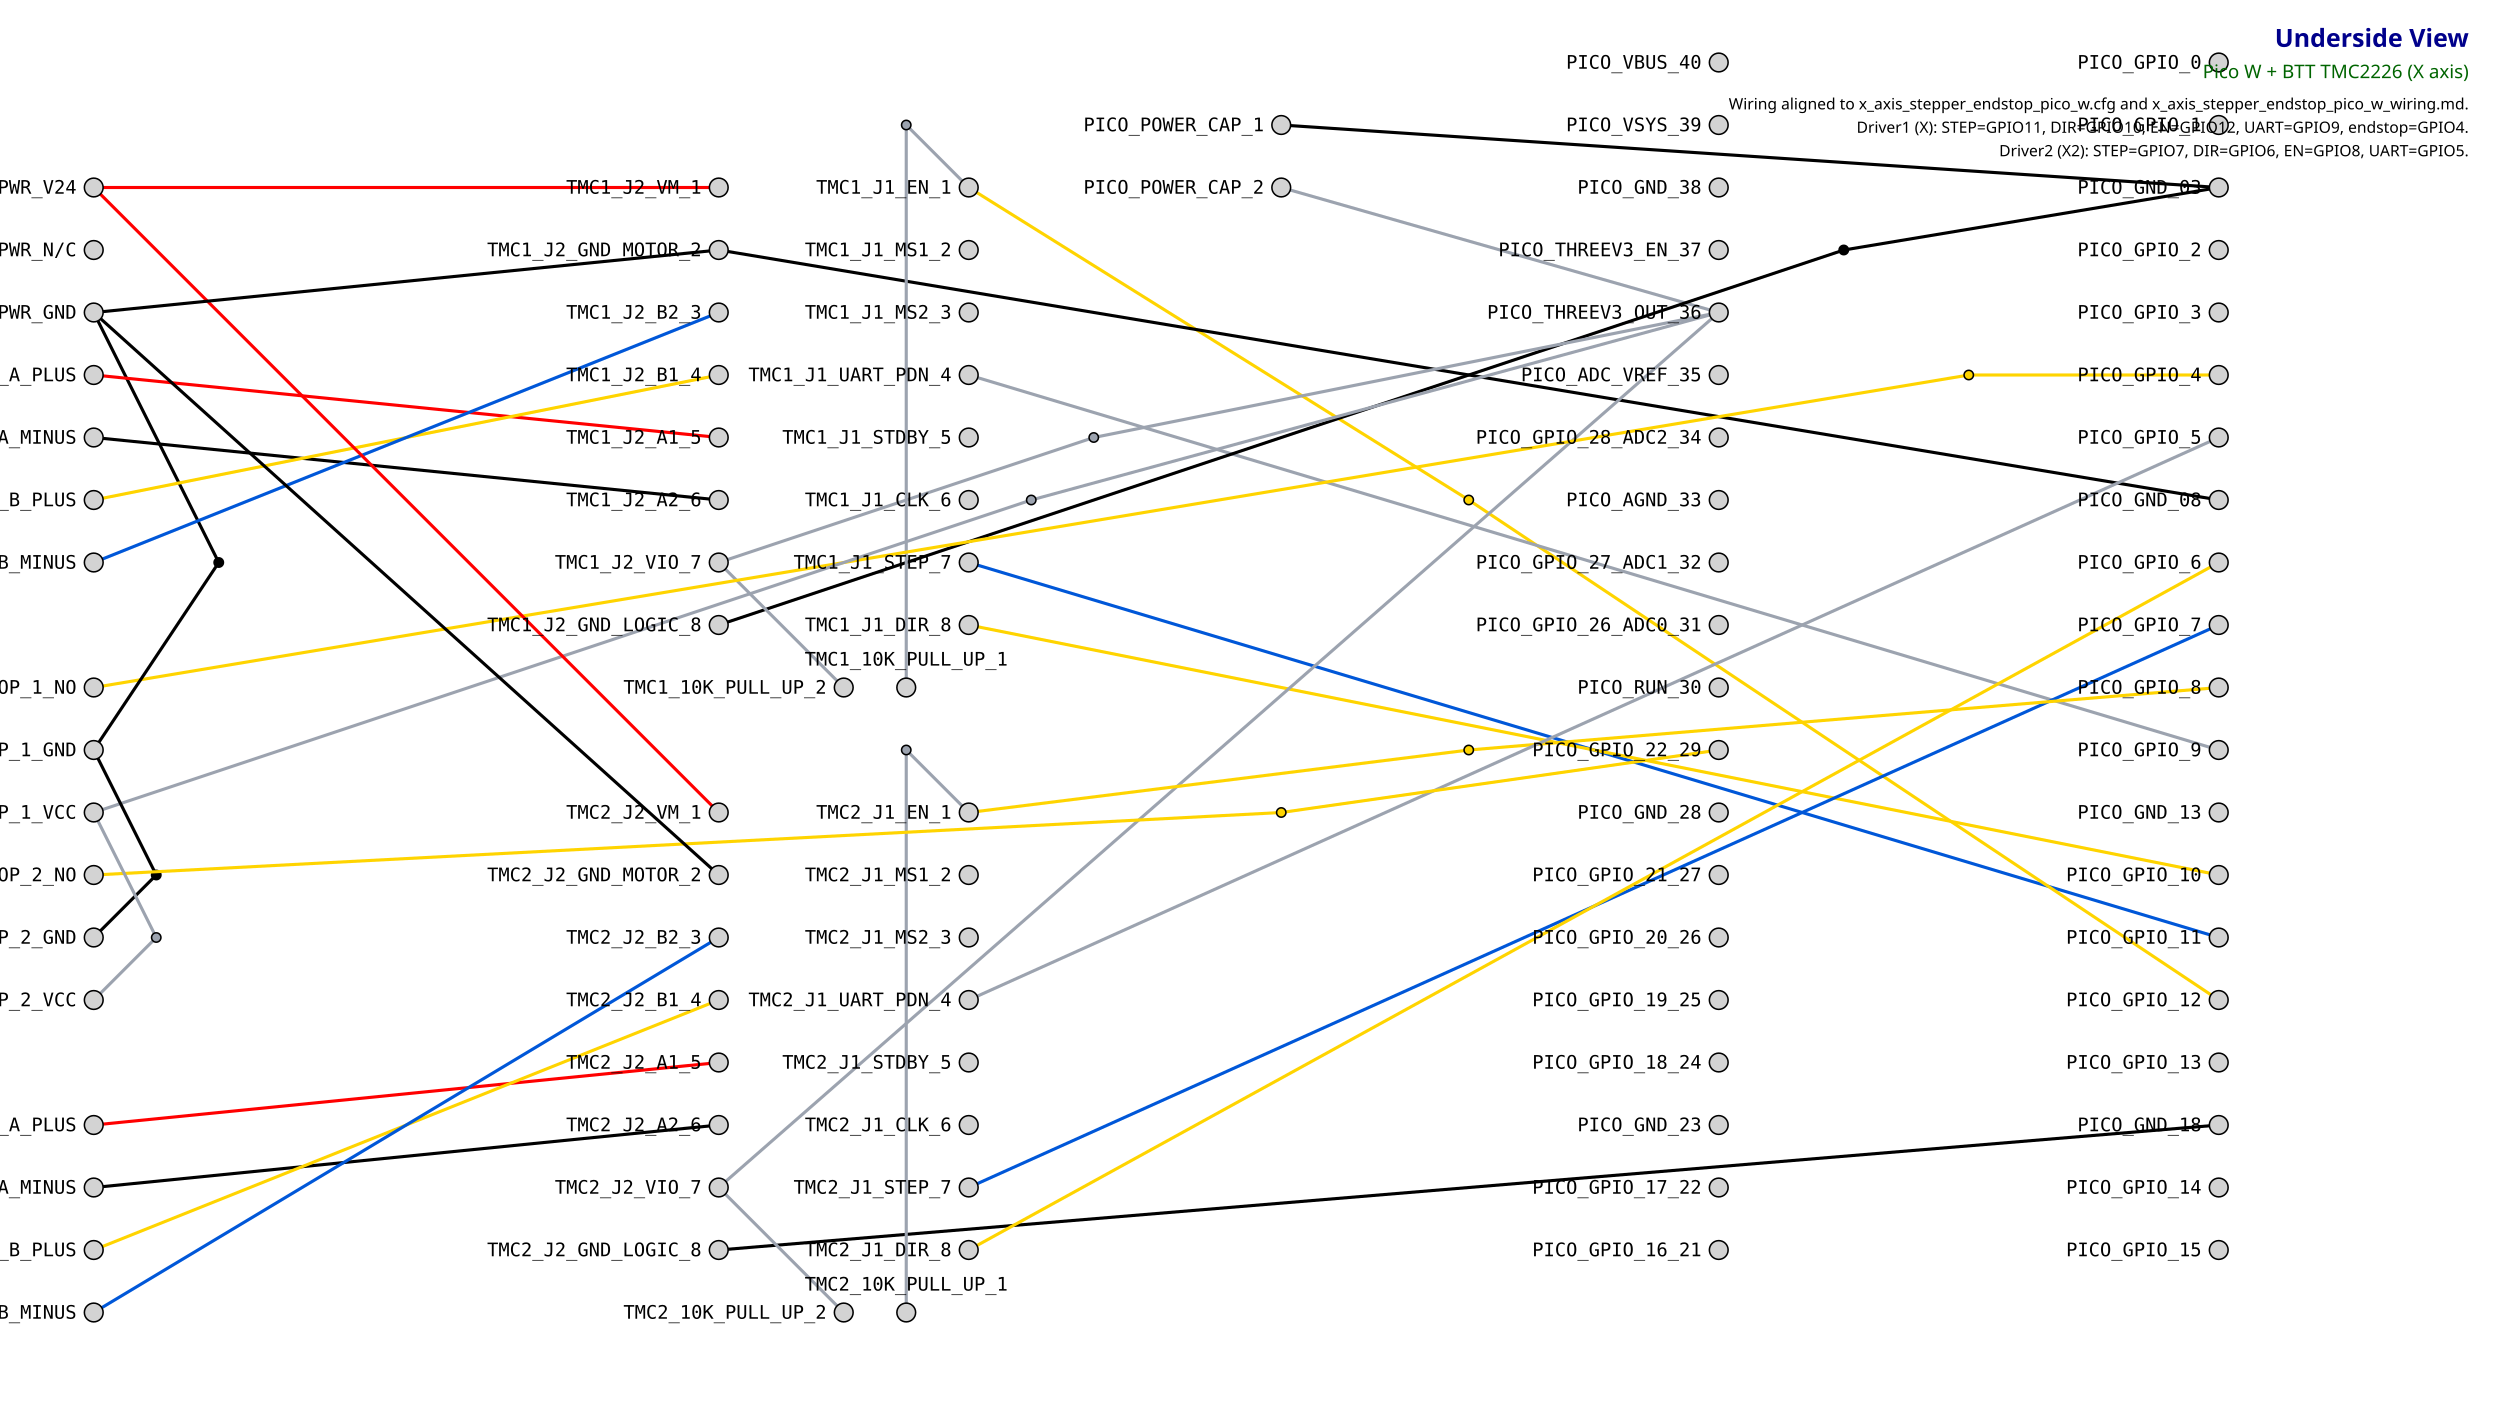
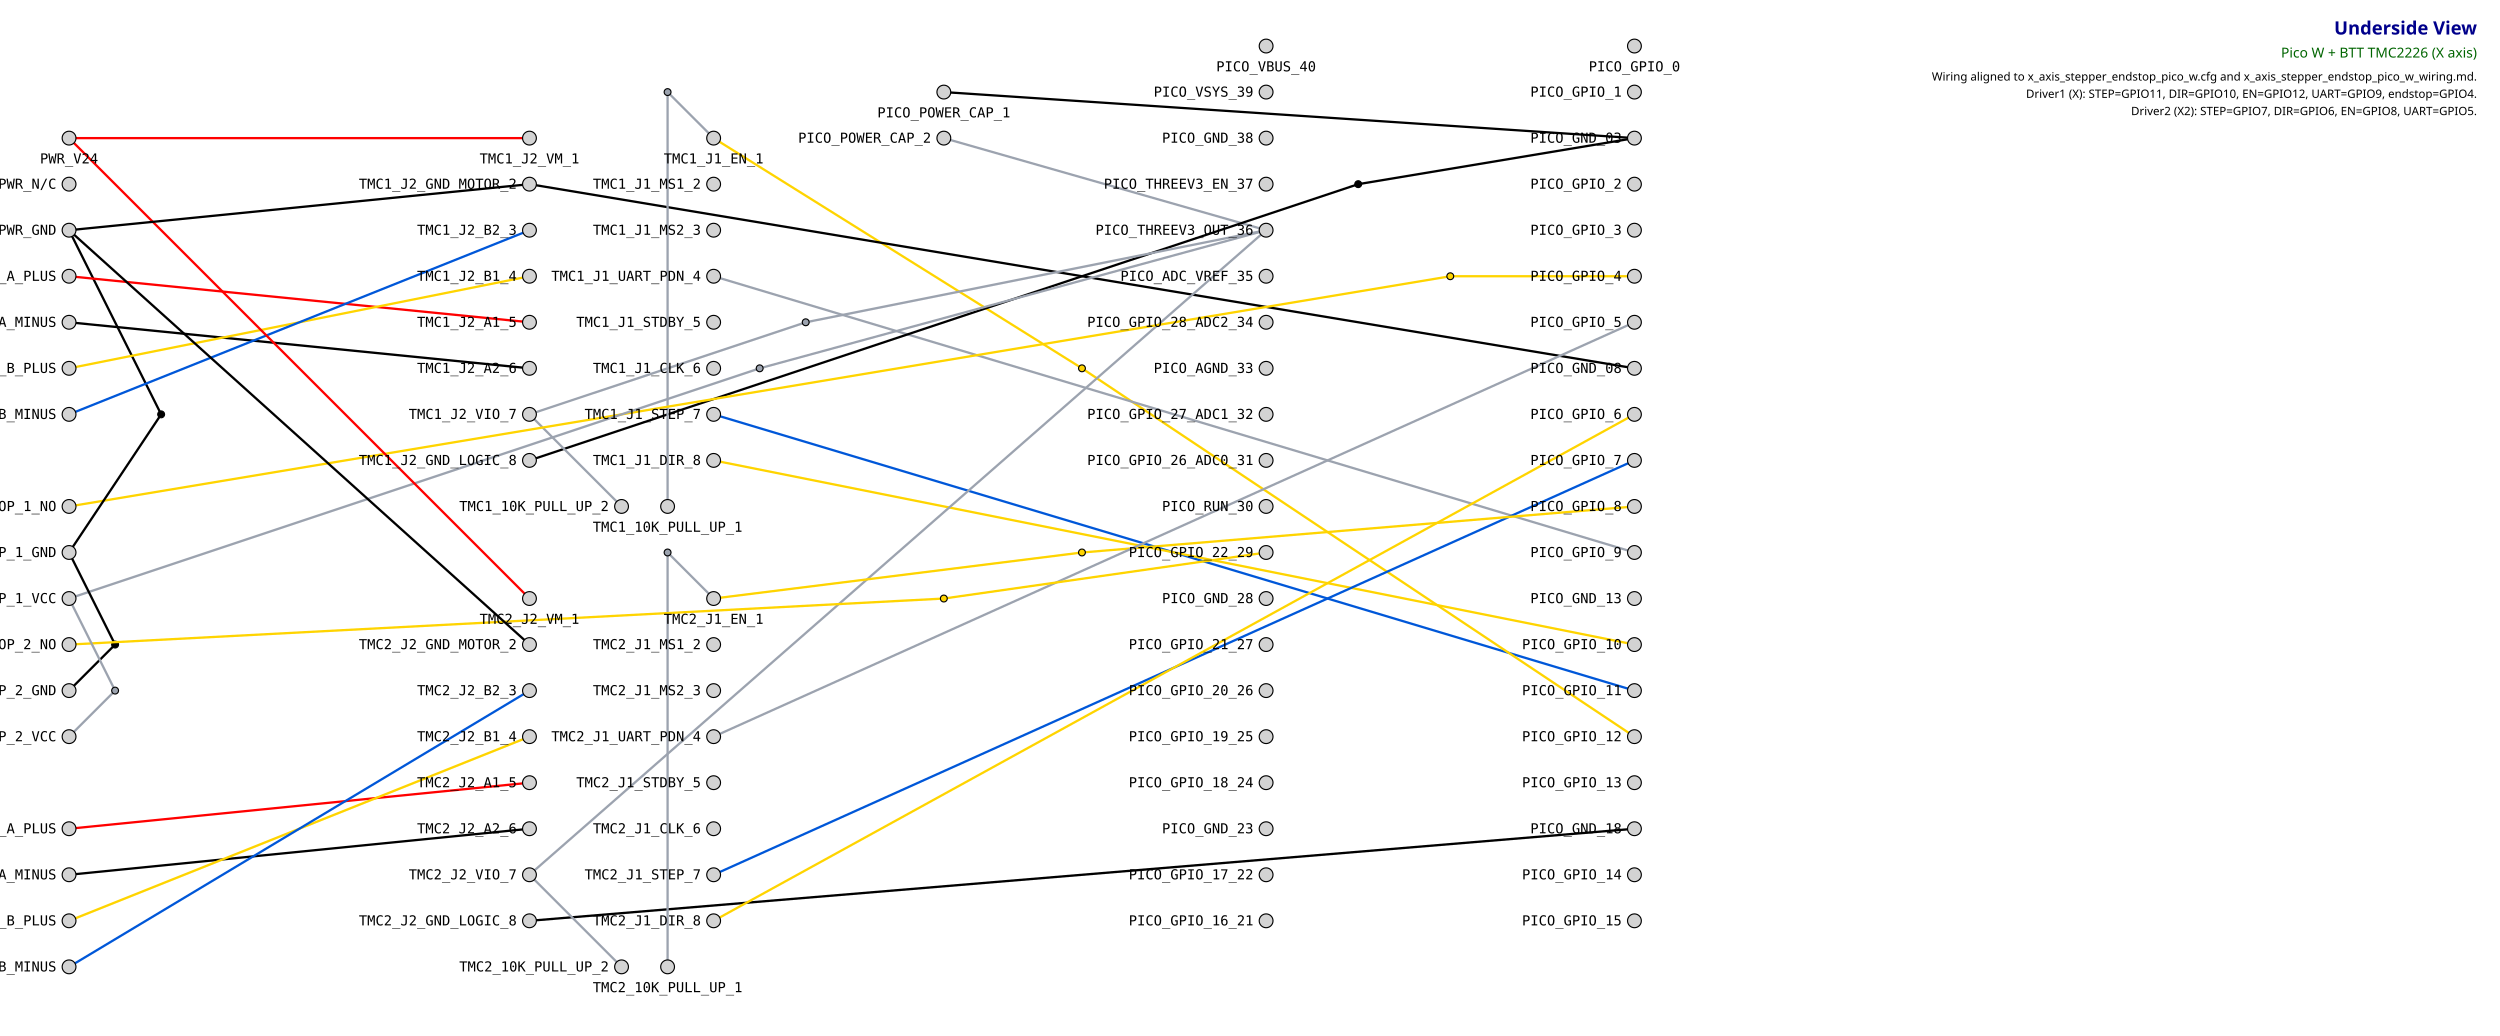
- <svg xmlns="http://www.w3.org/2000/svg" viewBox="0 0 1600 900" width="100%" height="100%">
+ <svg xmlns="http://www.w3.org/2000/svg" viewBox="0 0 2172 900" width="100%" height="100%">
  <line x1="1420" y1="120" x2="820" y2="80" stroke="#000000" stroke-width="2" />
  <line x1="820" y1="120" x2="1100" y2="200" stroke="#9ca3af" stroke-width="2" />
  <line x1="1420" y1="600" x2="620" y2="360" stroke="#0057d8" stroke-width="2" />
  <line x1="1420" y1="560" x2="620" y2="400" stroke="#ffd400" stroke-width="2" />
  <line x1="1420" y1="640" x2="940" y2="320" stroke="#ffd400" stroke-width="2" />
  <line x1="940" y1="320" x2="620" y2="120" stroke="#ffd400" stroke-width="2" />
  <circle cx="940" cy="320" r="3" fill="#ffd400" stroke="black" stroke-width="1" />
  <line x1="1420" y1="480" x2="620" y2="240" stroke="#9ca3af" stroke-width="2" />
  <line x1="1420" y1="120" x2="1180" y2="160" stroke="#000000" stroke-width="2" />
  <line x1="1180" y1="160" x2="460" y2="400" stroke="#000000" stroke-width="2" />
  <circle cx="1180" cy="160" r="3" fill="#000000" stroke="black" stroke-width="1" />
  <line x1="1420" y1="320" x2="460" y2="160" stroke="#000000" stroke-width="2" />
  <line x1="1100" y1="200" x2="700" y2="280" stroke="#9ca3af" stroke-width="2" />
  <line x1="700" y1="280" x2="460" y2="360" stroke="#9ca3af" stroke-width="2" />
  <circle cx="700" cy="280" r="3" fill="#9ca3af" stroke="black" stroke-width="1" />
  <line x1="460" y1="360" x2="540" y2="440" stroke="#9ca3af" stroke-width="2" />
  <line x1="580" y1="440" x2="580" y2="80" stroke="#9ca3af" stroke-width="2" />
  <line x1="580" y1="80" x2="620" y2="120" stroke="#9ca3af" stroke-width="2" />
  <circle cx="580" cy="80" r="3" fill="#9ca3af" stroke="black" stroke-width="1" />
  <line x1="1420" y1="720" x2="460" y2="800" stroke="#000000" stroke-width="2" />
  <line x1="1100" y1="200" x2="460" y2="760" stroke="#9ca3af" stroke-width="2" />
  <line x1="460" y1="760" x2="540" y2="840" stroke="#9ca3af" stroke-width="2" />
  <line x1="580" y1="840" x2="580" y2="480" stroke="#9ca3af" stroke-width="2" />
  <line x1="580" y1="480" x2="620" y2="520" stroke="#9ca3af" stroke-width="2" />
  <circle cx="580" cy="480" r="3" fill="#9ca3af" stroke="black" stroke-width="1" />
  <line x1="1420" y1="400" x2="620" y2="760" stroke="#0057d8" stroke-width="2" />
  <line x1="1420" y1="360" x2="620" y2="800" stroke="#ffd400" stroke-width="2" />
  <line x1="1420" y1="440" x2="940" y2="480" stroke="#ffd400" stroke-width="2" />
  <line x1="940" y1="480" x2="620" y2="520" stroke="#ffd400" stroke-width="2" />
  <circle cx="940" cy="480" r="3" fill="#ffd400" stroke="black" stroke-width="1" />
  <line x1="1420" y1="280" x2="620" y2="640" stroke="#9ca3af" stroke-width="2" />
  <line x1="1420" y1="240" x2="1260" y2="240" stroke="#ffd400" stroke-width="2" />
  <line x1="1260" y1="240" x2="60" y2="440" stroke="#ffd400" stroke-width="2" />
  <circle cx="1260" cy="240" r="3" fill="#ffd400" stroke="black" stroke-width="1" />
  <line x1="60" y1="200" x2="140" y2="360" stroke="#000000" stroke-width="2" />
  <line x1="140" y1="360" x2="60" y2="480" stroke="#000000" stroke-width="2" />
  <circle cx="140" cy="360" r="3" fill="#000000" stroke="black" stroke-width="1" />
  <line x1="60" y1="520" x2="660" y2="320" stroke="#9ca3af" stroke-width="2" />
  <line x1="660" y1="320" x2="1100" y2="200" stroke="#9ca3af" stroke-width="2" />
  <circle cx="660" cy="320" r="3" fill="#9ca3af" stroke="black" stroke-width="1" />
  <line x1="60" y1="480" x2="100" y2="560" stroke="#000000" stroke-width="2" />
  <line x1="100" y1="560" x2="60" y2="600" stroke="#000000" stroke-width="2" />
  <circle cx="100" cy="560" r="3" fill="#000000" stroke="black" stroke-width="1" />
  <line x1="1100" y1="480" x2="820" y2="520" stroke="#ffd400" stroke-width="2" />
  <line x1="820" y1="520" x2="60" y2="560" stroke="#ffd400" stroke-width="2" />
  <circle cx="820" cy="520" r="3" fill="#ffd400" stroke="black" stroke-width="1" />
  <line x1="60" y1="640" x2="100" y2="600" stroke="#9ca3af" stroke-width="2" />
  <line x1="100" y1="600" x2="60" y2="520" stroke="#9ca3af" stroke-width="2" />
  <circle cx="100" cy="600" r="3" fill="#9ca3af" stroke="black" stroke-width="1" />
  <line x1="60" y1="240" x2="460" y2="280" stroke="#ff0000" stroke-width="2" />
  <line x1="60" y1="280" x2="460" y2="320" stroke="#000000" stroke-width="2" />
  <line x1="60" y1="320" x2="460" y2="240" stroke="#ffd400" stroke-width="2" />
  <line x1="60" y1="360" x2="460" y2="200" stroke="#0057d8" stroke-width="2" />
  <line x1="60" y1="720" x2="460" y2="680" stroke="#ff0000" stroke-width="2" />
  <line x1="60" y1="760" x2="460" y2="720" stroke="#000000" stroke-width="2" />
  <line x1="60" y1="800" x2="460" y2="640" stroke="#ffd400" stroke-width="2" />
  <line x1="60" y1="840" x2="460" y2="600" stroke="#0057d8" stroke-width="2" />
  <line x1="60" y1="120" x2="460" y2="120" stroke="#ff0000" stroke-width="2" />
  <line x1="60" y1="120" x2="460" y2="520" stroke="#ff0000" stroke-width="2" />
  <line x1="60" y1="200" x2="460" y2="160" stroke="#000000" stroke-width="2" />
  <line x1="60" y1="200" x2="460" y2="560" stroke="#000000" stroke-width="2" />
  <circle cx="1420" cy="40" r="6" fill="lightgray" stroke="black" />
-   <text x="1409" y="44" font-size="12px" font-family="monospace" text-anchor="end">PICO_GPIO_0</text>
+   <text x="1420" y="62" font-size="12px" font-family="monospace" text-anchor="middle">PICO_GPIO_0</text>
  <circle cx="1420" cy="80" r="6" fill="lightgray" stroke="black" />
  <text x="1409" y="84" font-size="12px" font-family="monospace" text-anchor="end">PICO_GPIO_1</text>
  <circle cx="1420" cy="120" r="6" fill="lightgray" stroke="black" />
  <text x="1409" y="124" font-size="12px" font-family="monospace" text-anchor="end">PICO_GND_03</text>
  <circle cx="1420" cy="160" r="6" fill="lightgray" stroke="black" />
  <text x="1409" y="164" font-size="12px" font-family="monospace" text-anchor="end">PICO_GPIO_2</text>
  <circle cx="1420" cy="200" r="6" fill="lightgray" stroke="black" />
  <text x="1409" y="204" font-size="12px" font-family="monospace" text-anchor="end">PICO_GPIO_3</text>
  <circle cx="1420" cy="240" r="6" fill="lightgray" stroke="black" />
  <text x="1409" y="244" font-size="12px" font-family="monospace" text-anchor="end">PICO_GPIO_4</text>
  <circle cx="1420" cy="280" r="6" fill="lightgray" stroke="black" />
  <text x="1409" y="284" font-size="12px" font-family="monospace" text-anchor="end">PICO_GPIO_5</text>
  <circle cx="1420" cy="320" r="6" fill="lightgray" stroke="black" />
  <text x="1409" y="324" font-size="12px" font-family="monospace" text-anchor="end">PICO_GND_08</text>
  <circle cx="1420" cy="360" r="6" fill="lightgray" stroke="black" />
  <text x="1409" y="364" font-size="12px" font-family="monospace" text-anchor="end">PICO_GPIO_6</text>
  <circle cx="1420" cy="400" r="6" fill="lightgray" stroke="black" />
  <text x="1409" y="404" font-size="12px" font-family="monospace" text-anchor="end">PICO_GPIO_7</text>
  <circle cx="1420" cy="440" r="6" fill="lightgray" stroke="black" />
  <text x="1409" y="444" font-size="12px" font-family="monospace" text-anchor="end">PICO_GPIO_8</text>
  <circle cx="1420" cy="480" r="6" fill="lightgray" stroke="black" />
  <text x="1409" y="484" font-size="12px" font-family="monospace" text-anchor="end">PICO_GPIO_9</text>
  <circle cx="1420" cy="520" r="6" fill="lightgray" stroke="black" />
  <text x="1409" y="524" font-size="12px" font-family="monospace" text-anchor="end">PICO_GND_13</text>
  <circle cx="1420" cy="560" r="6" fill="lightgray" stroke="black" />
  <text x="1409" y="564" font-size="12px" font-family="monospace" text-anchor="end">PICO_GPIO_10</text>
  <circle cx="1420" cy="600" r="6" fill="lightgray" stroke="black" />
  <text x="1409" y="604" font-size="12px" font-family="monospace" text-anchor="end">PICO_GPIO_11</text>
  <circle cx="1420" cy="640" r="6" fill="lightgray" stroke="black" />
  <text x="1409" y="644" font-size="12px" font-family="monospace" text-anchor="end">PICO_GPIO_12</text>
  <circle cx="1420" cy="680" r="6" fill="lightgray" stroke="black" />
  <text x="1409" y="684" font-size="12px" font-family="monospace" text-anchor="end">PICO_GPIO_13</text>
  <circle cx="1420" cy="720" r="6" fill="lightgray" stroke="black" />
  <text x="1409" y="724" font-size="12px" font-family="monospace" text-anchor="end">PICO_GND_18</text>
  <circle cx="1420" cy="760" r="6" fill="lightgray" stroke="black" />
  <text x="1409" y="764" font-size="12px" font-family="monospace" text-anchor="end">PICO_GPIO_14</text>
  <circle cx="1420" cy="800" r="6" fill="lightgray" stroke="black" />
  <text x="1409" y="804" font-size="12px" font-family="monospace" text-anchor="end">PICO_GPIO_15</text>
  <circle cx="1100" cy="40" r="6" fill="lightgray" stroke="black" />
-   <text x="1089" y="44" font-size="12px" font-family="monospace" text-anchor="end">PICO_VBUS_40</text>
+   <text x="1100" y="62" font-size="12px" font-family="monospace" text-anchor="middle">PICO_VBUS_40</text>
  <circle cx="1100" cy="80" r="6" fill="lightgray" stroke="black" />
  <text x="1089" y="84" font-size="12px" font-family="monospace" text-anchor="end">PICO_VSYS_39</text>
  <circle cx="1100" cy="120" r="6" fill="lightgray" stroke="black" />
  <text x="1089" y="124" font-size="12px" font-family="monospace" text-anchor="end">PICO_GND_38</text>
  <circle cx="1100" cy="160" r="6" fill="lightgray" stroke="black" />
  <text x="1089" y="164" font-size="12px" font-family="monospace" text-anchor="end">PICO_THREEV3_EN_37</text>
  <circle cx="1100" cy="200" r="6" fill="lightgray" stroke="black" />
  <text x="1089" y="204" font-size="12px" font-family="monospace" text-anchor="end">PICO_THREEV3_OUT_36</text>
  <circle cx="1100" cy="240" r="6" fill="lightgray" stroke="black" />
  <text x="1089" y="244" font-size="12px" font-family="monospace" text-anchor="end">PICO_ADC_VREF_35</text>
  <circle cx="1100" cy="280" r="6" fill="lightgray" stroke="black" />
  <text x="1089" y="284" font-size="12px" font-family="monospace" text-anchor="end">PICO_GPIO_28_ADC2_34</text>
  <circle cx="1100" cy="320" r="6" fill="lightgray" stroke="black" />
  <text x="1089" y="324" font-size="12px" font-family="monospace" text-anchor="end">PICO_AGND_33</text>
  <circle cx="1100" cy="360" r="6" fill="lightgray" stroke="black" />
  <text x="1089" y="364" font-size="12px" font-family="monospace" text-anchor="end">PICO_GPIO_27_ADC1_32</text>
  <circle cx="1100" cy="400" r="6" fill="lightgray" stroke="black" />
  <text x="1089" y="404" font-size="12px" font-family="monospace" text-anchor="end">PICO_GPIO_26_ADC0_31</text>
  <circle cx="1100" cy="440" r="6" fill="lightgray" stroke="black" />
  <text x="1089" y="444" font-size="12px" font-family="monospace" text-anchor="end">PICO_RUN_30</text>
  <circle cx="1100" cy="480" r="6" fill="lightgray" stroke="black" />
  <text x="1089" y="484" font-size="12px" font-family="monospace" text-anchor="end">PICO_GPIO_22_29</text>
  <circle cx="1100" cy="520" r="6" fill="lightgray" stroke="black" />
  <text x="1089" y="524" font-size="12px" font-family="monospace" text-anchor="end">PICO_GND_28</text>
  <circle cx="1100" cy="560" r="6" fill="lightgray" stroke="black" />
  <text x="1089" y="564" font-size="12px" font-family="monospace" text-anchor="end">PICO_GPIO_21_27</text>
  <circle cx="1100" cy="600" r="6" fill="lightgray" stroke="black" />
  <text x="1089" y="604" font-size="12px" font-family="monospace" text-anchor="end">PICO_GPIO_20_26</text>
  <circle cx="1100" cy="640" r="6" fill="lightgray" stroke="black" />
  <text x="1089" y="644" font-size="12px" font-family="monospace" text-anchor="end">PICO_GPIO_19_25</text>
  <circle cx="1100" cy="680" r="6" fill="lightgray" stroke="black" />
  <text x="1089" y="684" font-size="12px" font-family="monospace" text-anchor="end">PICO_GPIO_18_24</text>
  <circle cx="1100" cy="720" r="6" fill="lightgray" stroke="black" />
  <text x="1089" y="724" font-size="12px" font-family="monospace" text-anchor="end">PICO_GND_23</text>
  <circle cx="1100" cy="760" r="6" fill="lightgray" stroke="black" />
  <text x="1089" y="764" font-size="12px" font-family="monospace" text-anchor="end">PICO_GPIO_17_22</text>
  <circle cx="1100" cy="800" r="6" fill="lightgray" stroke="black" />
  <text x="1089" y="804" font-size="12px" font-family="monospace" text-anchor="end">PICO_GPIO_16_21</text>
  <circle cx="620" cy="120" r="6" fill="lightgray" stroke="black" />
-   <text x="609" y="124" font-size="12px" font-family="monospace" text-anchor="end">TMC1_J1_EN_1</text>
+   <text x="620" y="142" font-size="12px" font-family="monospace" text-anchor="middle">TMC1_J1_EN_1</text>
  <circle cx="620" cy="160" r="6" fill="lightgray" stroke="black" />
  <text x="609" y="164" font-size="12px" font-family="monospace" text-anchor="end">TMC1_J1_MS1_2</text>
  <circle cx="620" cy="200" r="6" fill="lightgray" stroke="black" />
  <text x="609" y="204" font-size="12px" font-family="monospace" text-anchor="end">TMC1_J1_MS2_3</text>
  <circle cx="620" cy="240" r="6" fill="lightgray" stroke="black" />
  <text x="609" y="244" font-size="12px" font-family="monospace" text-anchor="end">TMC1_J1_UART_PDN_4</text>
  <circle cx="620" cy="280" r="6" fill="lightgray" stroke="black" />
  <text x="609" y="284" font-size="12px" font-family="monospace" text-anchor="end">TMC1_J1_STDBY_5</text>
  <circle cx="620" cy="320" r="6" fill="lightgray" stroke="black" />
  <text x="609" y="324" font-size="12px" font-family="monospace" text-anchor="end">TMC1_J1_CLK_6</text>
  <circle cx="620" cy="360" r="6" fill="lightgray" stroke="black" />
  <text x="609" y="364" font-size="12px" font-family="monospace" text-anchor="end">TMC1_J1_STEP_7</text>
  <circle cx="620" cy="400" r="6" fill="lightgray" stroke="black" />
  <text x="609" y="404" font-size="12px" font-family="monospace" text-anchor="end">TMC1_J1_DIR_8</text>
  <circle cx="460" cy="120" r="6" fill="lightgray" stroke="black" />
-   <text x="449" y="124" font-size="12px" font-family="monospace" text-anchor="end">TMC1_J2_VM_1</text>
+   <text x="460" y="142" font-size="12px" font-family="monospace" text-anchor="middle">TMC1_J2_VM_1</text>
  <circle cx="460" cy="160" r="6" fill="lightgray" stroke="black" />
  <text x="449" y="164" font-size="12px" font-family="monospace" text-anchor="end">TMC1_J2_GND_MOTOR_2</text>
  <circle cx="460" cy="200" r="6" fill="lightgray" stroke="black" />
  <text x="449" y="204" font-size="12px" font-family="monospace" text-anchor="end">TMC1_J2_B2_3</text>
  <circle cx="460" cy="240" r="6" fill="lightgray" stroke="black" />
  <text x="449" y="244" font-size="12px" font-family="monospace" text-anchor="end">TMC1_J2_B1_4</text>
  <circle cx="460" cy="280" r="6" fill="lightgray" stroke="black" />
  <text x="449" y="284" font-size="12px" font-family="monospace" text-anchor="end">TMC1_J2_A1_5</text>
  <circle cx="460" cy="320" r="6" fill="lightgray" stroke="black" />
  <text x="449" y="324" font-size="12px" font-family="monospace" text-anchor="end">TMC1_J2_A2_6</text>
  <circle cx="460" cy="360" r="6" fill="lightgray" stroke="black" />
  <text x="449" y="364" font-size="12px" font-family="monospace" text-anchor="end">TMC1_J2_VIO_7</text>
  <circle cx="460" cy="400" r="6" fill="lightgray" stroke="black" />
  <text x="449" y="404" font-size="12px" font-family="monospace" text-anchor="end">TMC1_J2_GND_LOGIC_8</text>
  <circle cx="620" cy="520" r="6" fill="lightgray" stroke="black" />
-   <text x="609" y="524" font-size="12px" font-family="monospace" text-anchor="end">TMC2_J1_EN_1</text>
+   <text x="620" y="542" font-size="12px" font-family="monospace" text-anchor="middle">TMC2_J1_EN_1</text>
  <circle cx="620" cy="560" r="6" fill="lightgray" stroke="black" />
  <text x="609" y="564" font-size="12px" font-family="monospace" text-anchor="end">TMC2_J1_MS1_2</text>
  <circle cx="620" cy="600" r="6" fill="lightgray" stroke="black" />
  <text x="609" y="604" font-size="12px" font-family="monospace" text-anchor="end">TMC2_J1_MS2_3</text>
  <circle cx="620" cy="640" r="6" fill="lightgray" stroke="black" />
  <text x="609" y="644" font-size="12px" font-family="monospace" text-anchor="end">TMC2_J1_UART_PDN_4</text>
  <circle cx="620" cy="680" r="6" fill="lightgray" stroke="black" />
  <text x="609" y="684" font-size="12px" font-family="monospace" text-anchor="end">TMC2_J1_STDBY_5</text>
  <circle cx="620" cy="720" r="6" fill="lightgray" stroke="black" />
  <text x="609" y="724" font-size="12px" font-family="monospace" text-anchor="end">TMC2_J1_CLK_6</text>
  <circle cx="620" cy="760" r="6" fill="lightgray" stroke="black" />
  <text x="609" y="764" font-size="12px" font-family="monospace" text-anchor="end">TMC2_J1_STEP_7</text>
  <circle cx="620" cy="800" r="6" fill="lightgray" stroke="black" />
  <text x="609" y="804" font-size="12px" font-family="monospace" text-anchor="end">TMC2_J1_DIR_8</text>
  <circle cx="460" cy="520" r="6" fill="lightgray" stroke="black" />
-   <text x="449" y="524" font-size="12px" font-family="monospace" text-anchor="end">TMC2_J2_VM_1</text>
+   <text x="460" y="542" font-size="12px" font-family="monospace" text-anchor="middle">TMC2_J2_VM_1</text>
  <circle cx="460" cy="560" r="6" fill="lightgray" stroke="black" />
  <text x="449" y="564" font-size="12px" font-family="monospace" text-anchor="end">TMC2_J2_GND_MOTOR_2</text>
  <circle cx="460" cy="600" r="6" fill="lightgray" stroke="black" />
  <text x="449" y="604" font-size="12px" font-family="monospace" text-anchor="end">TMC2_J2_B2_3</text>
  <circle cx="460" cy="640" r="6" fill="lightgray" stroke="black" />
  <text x="449" y="644" font-size="12px" font-family="monospace" text-anchor="end">TMC2_J2_B1_4</text>
  <circle cx="460" cy="680" r="6" fill="lightgray" stroke="black" />
  <text x="449" y="684" font-size="12px" font-family="monospace" text-anchor="end">TMC2_J2_A1_5</text>
  <circle cx="460" cy="720" r="6" fill="lightgray" stroke="black" />
  <text x="449" y="724" font-size="12px" font-family="monospace" text-anchor="end">TMC2_J2_A2_6</text>
  <circle cx="460" cy="760" r="6" fill="lightgray" stroke="black" />
  <text x="449" y="764" font-size="12px" font-family="monospace" text-anchor="end">TMC2_J2_VIO_7</text>
  <circle cx="460" cy="800" r="6" fill="lightgray" stroke="black" />
  <text x="449" y="804" font-size="12px" font-family="monospace" text-anchor="end">TMC2_J2_GND_LOGIC_8</text>
  <circle cx="580" cy="440" r="6" fill="lightgray" stroke="black" />
-   <text x="580" y="426" font-size="12px" font-family="monospace" text-anchor="middle">TMC1_10K_PULL_UP_1</text>
+   <text x="580" y="462" font-size="12px" font-family="monospace" text-anchor="middle">TMC1_10K_PULL_UP_1</text>
  <circle cx="540" cy="440" r="6" fill="lightgray" stroke="black" />
  <text x="529" y="444" font-size="12px" font-family="monospace" text-anchor="end">TMC1_10K_PULL_UP_2</text>
  <circle cx="580" cy="840" r="6" fill="lightgray" stroke="black" />
-   <text x="580" y="826" font-size="12px" font-family="monospace" text-anchor="middle">TMC2_10K_PULL_UP_1</text>
+   <text x="580" y="862" font-size="12px" font-family="monospace" text-anchor="middle">TMC2_10K_PULL_UP_1</text>
  <circle cx="540" cy="840" r="6" fill="lightgray" stroke="black" />
  <text x="529" y="844" font-size="12px" font-family="monospace" text-anchor="end">TMC2_10K_PULL_UP_2</text>
  <circle cx="820" cy="80" r="6" fill="lightgray" stroke="black" />
-   <text x="809" y="84" font-size="12px" font-family="monospace" text-anchor="end">PICO_POWER_CAP_1</text>
+   <text x="820" y="102" font-size="12px" font-family="monospace" text-anchor="middle">PICO_POWER_CAP_1</text>
  <circle cx="820" cy="120" r="6" fill="lightgray" stroke="black" />
  <text x="809" y="124" font-size="12px" font-family="monospace" text-anchor="end">PICO_POWER_CAP_2</text>
  <circle cx="60" cy="440" r="6" fill="lightgray" stroke="black" />
  <text x="49" y="444" font-size="12px" font-family="monospace" text-anchor="end">ENDSTOP_1_NO</text>
  <circle cx="60" cy="480" r="6" fill="lightgray" stroke="black" />
  <text x="49" y="484" font-size="12px" font-family="monospace" text-anchor="end">ENDSTOP_1_GND</text>
  <circle cx="60" cy="520" r="6" fill="lightgray" stroke="black" />
  <text x="49" y="524" font-size="12px" font-family="monospace" text-anchor="end">ENDSTOP_1_VCC</text>
  <circle cx="60" cy="240" r="6" fill="lightgray" stroke="black" />
  <text x="49" y="244" font-size="12px" font-family="monospace" text-anchor="end">MOTOR_1_A_PLUS</text>
  <circle cx="60" cy="280" r="6" fill="lightgray" stroke="black" />
  <text x="49" y="284" font-size="12px" font-family="monospace" text-anchor="end">MOTOR_1_A_MINUS</text>
  <circle cx="60" cy="320" r="6" fill="lightgray" stroke="black" />
  <text x="49" y="324" font-size="12px" font-family="monospace" text-anchor="end">MOTOR_1_B_PLUS</text>
  <circle cx="60" cy="360" r="6" fill="lightgray" stroke="black" />
  <text x="49" y="364" font-size="12px" font-family="monospace" text-anchor="end">MOTOR_1_B_MINUS</text>
  <circle cx="60" cy="560" r="6" fill="lightgray" stroke="black" />
  <text x="49" y="564" font-size="12px" font-family="monospace" text-anchor="end">ENDSTOP_2_NO</text>
  <circle cx="60" cy="600" r="6" fill="lightgray" stroke="black" />
  <text x="49" y="604" font-size="12px" font-family="monospace" text-anchor="end">ENDSTOP_2_GND</text>
  <circle cx="60" cy="640" r="6" fill="lightgray" stroke="black" />
  <text x="49" y="644" font-size="12px" font-family="monospace" text-anchor="end">ENDSTOP_2_VCC</text>
  <circle cx="60" cy="720" r="6" fill="lightgray" stroke="black" />
  <text x="49" y="724" font-size="12px" font-family="monospace" text-anchor="end">MOTOR_2_A_PLUS</text>
  <circle cx="60" cy="760" r="6" fill="lightgray" stroke="black" />
  <text x="49" y="764" font-size="12px" font-family="monospace" text-anchor="end">MOTOR_2_A_MINUS</text>
  <circle cx="60" cy="800" r="6" fill="lightgray" stroke="black" />
  <text x="49" y="804" font-size="12px" font-family="monospace" text-anchor="end">MOTOR_2_B_PLUS</text>
  <circle cx="60" cy="840" r="6" fill="lightgray" stroke="black" />
  <text x="49" y="844" font-size="12px" font-family="monospace" text-anchor="end">MOTOR_2_B_MINUS</text>
  <circle cx="60" cy="120" r="6" fill="lightgray" stroke="black" />
-   <text x="49" y="124" font-size="12px" font-family="monospace" text-anchor="end">PWR_V24</text>
+   <text x="60" y="142" font-size="12px" font-family="monospace" text-anchor="middle">PWR_V24</text>
  <circle cx="60" cy="160" r="6" fill="lightgray" stroke="black" />
  <text x="49" y="164" font-size="12px" font-family="monospace" text-anchor="end">PWR_N/C</text>
  <circle cx="60" cy="200" r="6" fill="lightgray" stroke="black" />
  <text x="49" y="204" font-size="12px" font-family="monospace" text-anchor="end">PWR_GND</text>
-   <text x="1580" y="30" font-size="16px" font-family="sans-serif" font-weight="bold" text-anchor="end" fill="darkblue">Underside View</text>
-   <text x="1580" y="50" font-size="12px" font-family="sans-serif" text-anchor="end" fill="darkgreen">Pico W + BTT TMC2226 (X axis)</text>
-   <text x="1580" y="70" font-size="10px" font-family="sans-serif" text-anchor="end" fill="black">Wiring aligned to x_axis_stepper_endstop_pico_w.cfg and x_axis_stepper_endstop_pico_w_wiring.md.</text>
-   <text x="1580" y="85" font-size="10px" font-family="sans-serif" text-anchor="end" fill="black">Driver1 (X): STEP=GPIO11, DIR=GPIO10, EN=GPIO12, UART=GPIO9, endstop=GPIO4.</text>
-   <text x="1580" y="100" font-size="10px" font-family="sans-serif" text-anchor="end" fill="black">Driver2 (X2): STEP=GPIO7, DIR=GPIO6, EN=GPIO8, UART=GPIO5.</text>
+   <text x="2152" y="30" font-size="16px" font-family="sans-serif" font-weight="bold" text-anchor="end" fill="darkblue">Underside View</text>
+   <text x="2152" y="50" font-size="12px" font-family="sans-serif" text-anchor="end" fill="darkgreen">Pico W + BTT TMC2226 (X axis)</text>
+   <text x="2152" y="70" font-size="10px" font-family="sans-serif" text-anchor="end" fill="black">Wiring aligned to x_axis_stepper_endstop_pico_w.cfg and x_axis_stepper_endstop_pico_w_wiring.md.</text>
+   <text x="2152" y="85" font-size="10px" font-family="sans-serif" text-anchor="end" fill="black">Driver1 (X): STEP=GPIO11, DIR=GPIO10, EN=GPIO12, UART=GPIO9, endstop=GPIO4.</text>
+   <text x="2152" y="100" font-size="10px" font-family="sans-serif" text-anchor="end" fill="black">Driver2 (X2): STEP=GPIO7, DIR=GPIO6, EN=GPIO8, UART=GPIO5.</text>
</svg>
